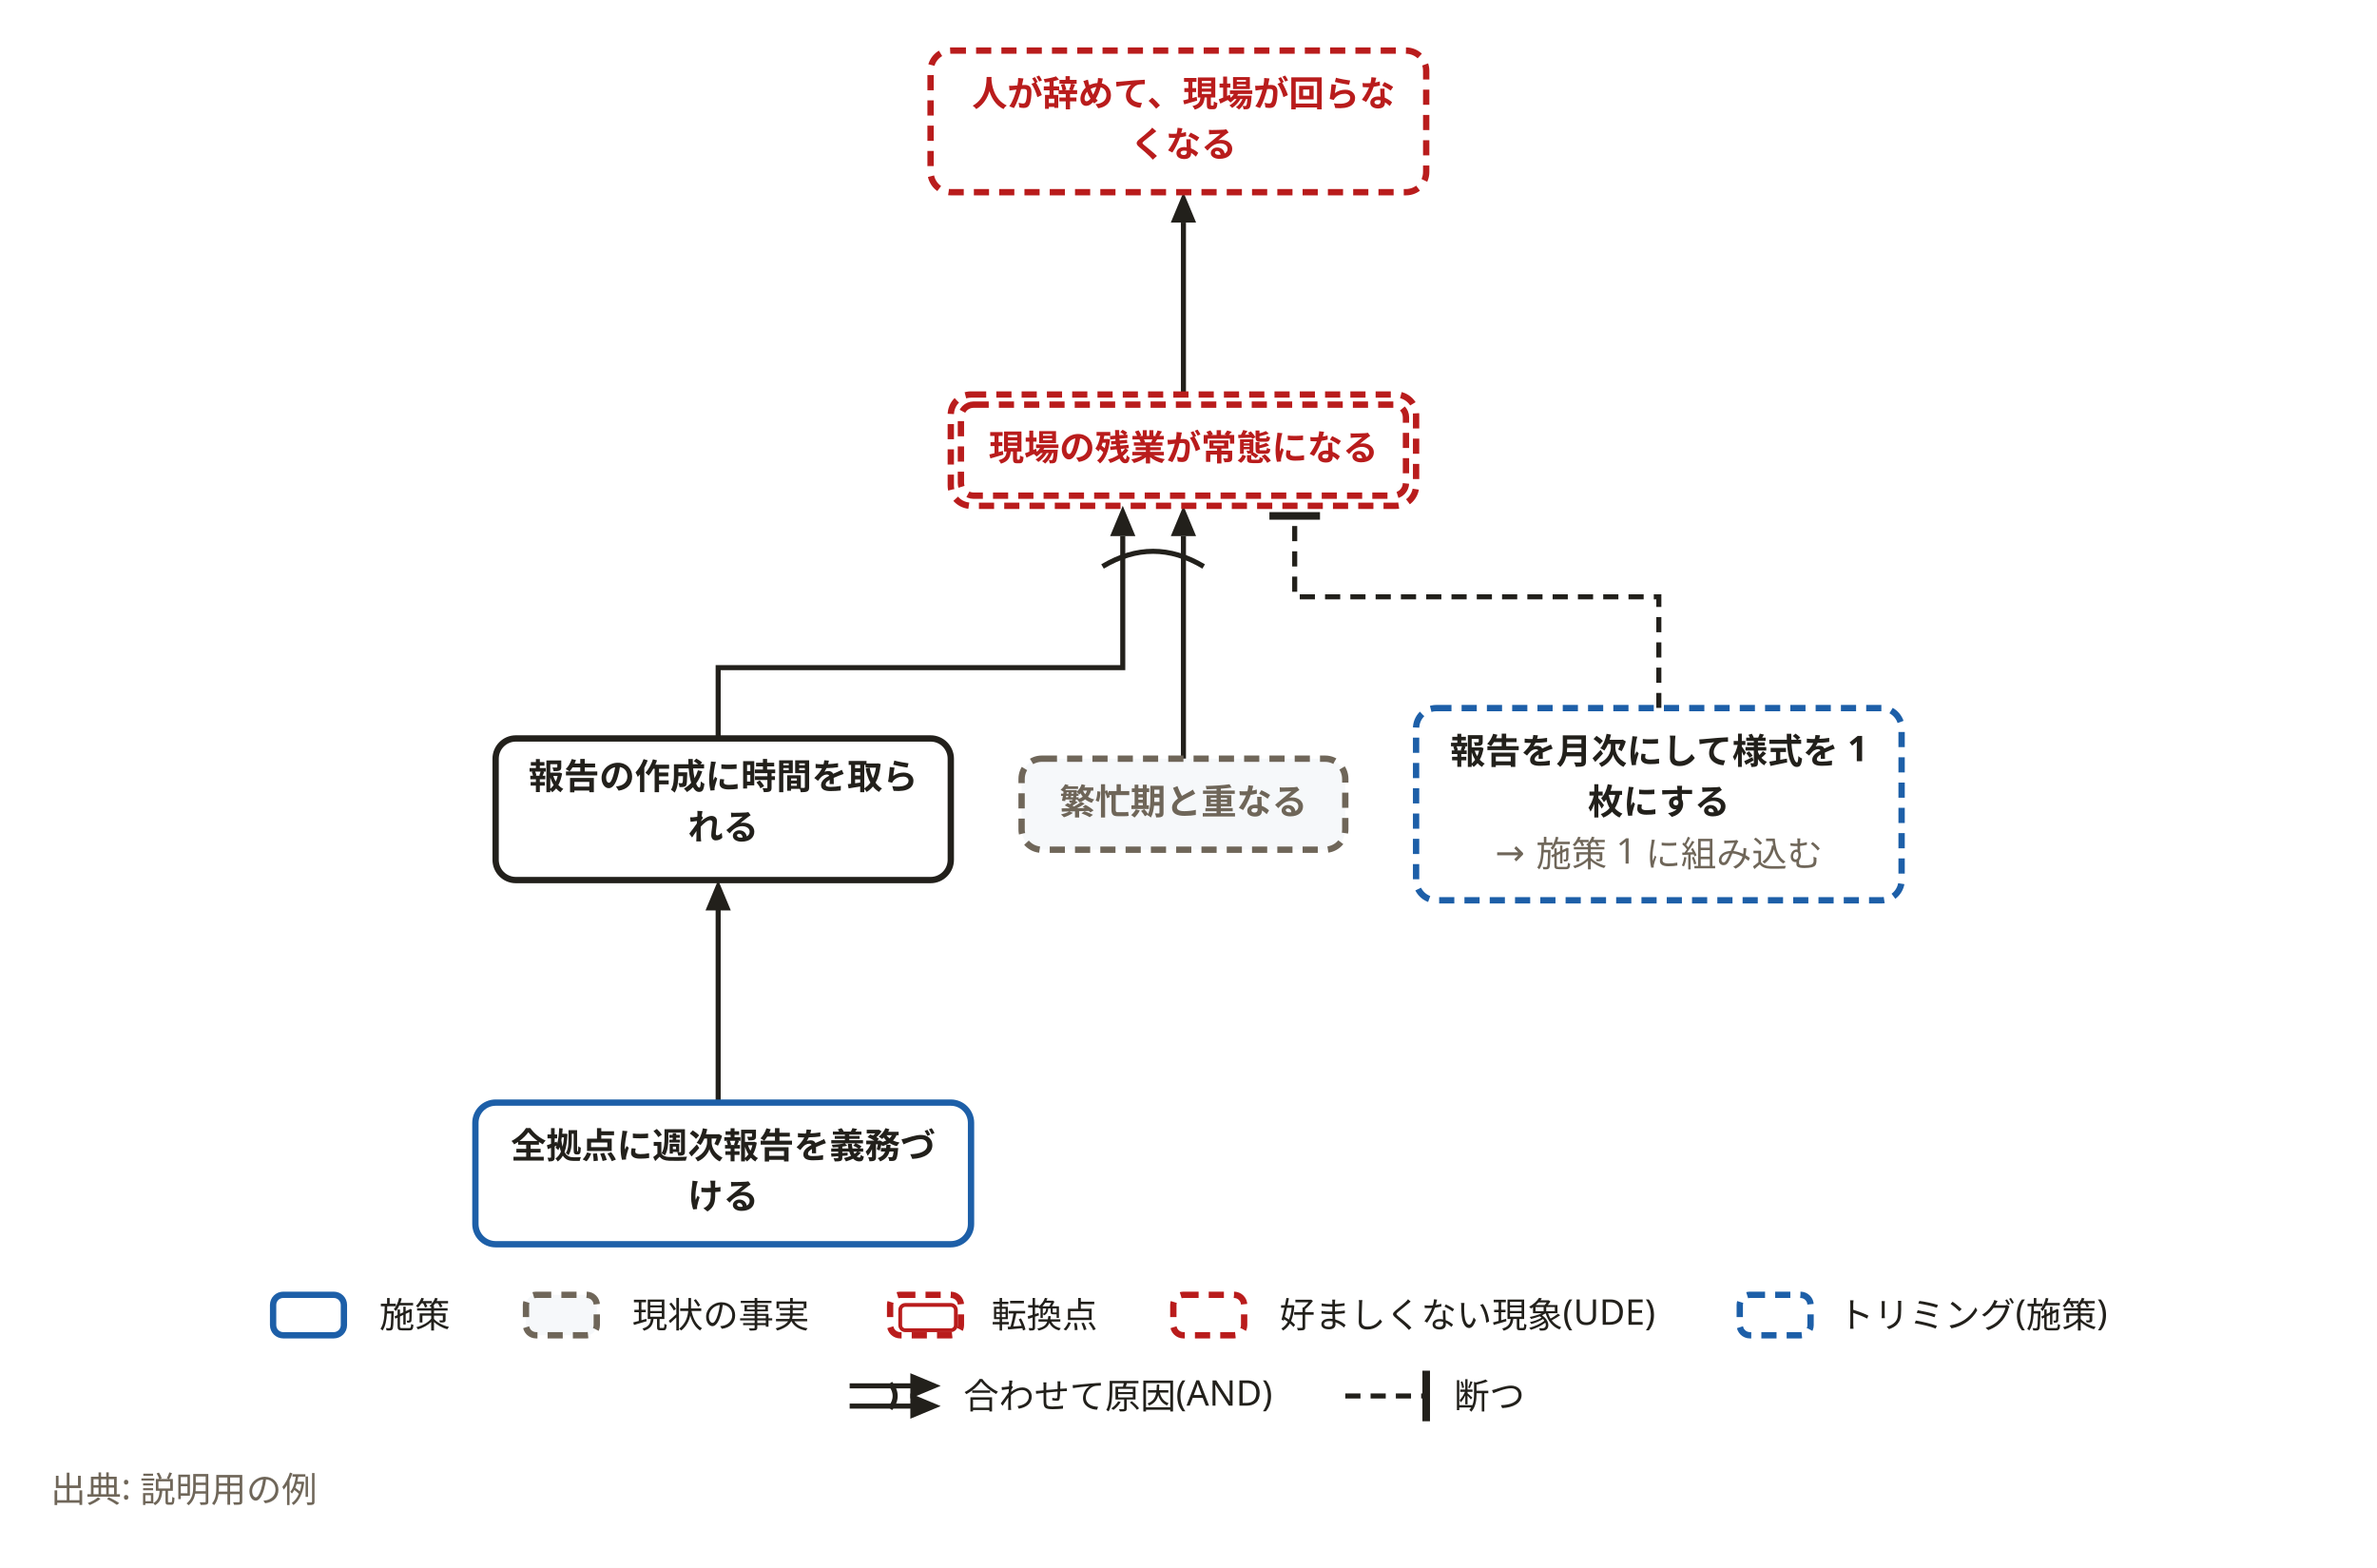
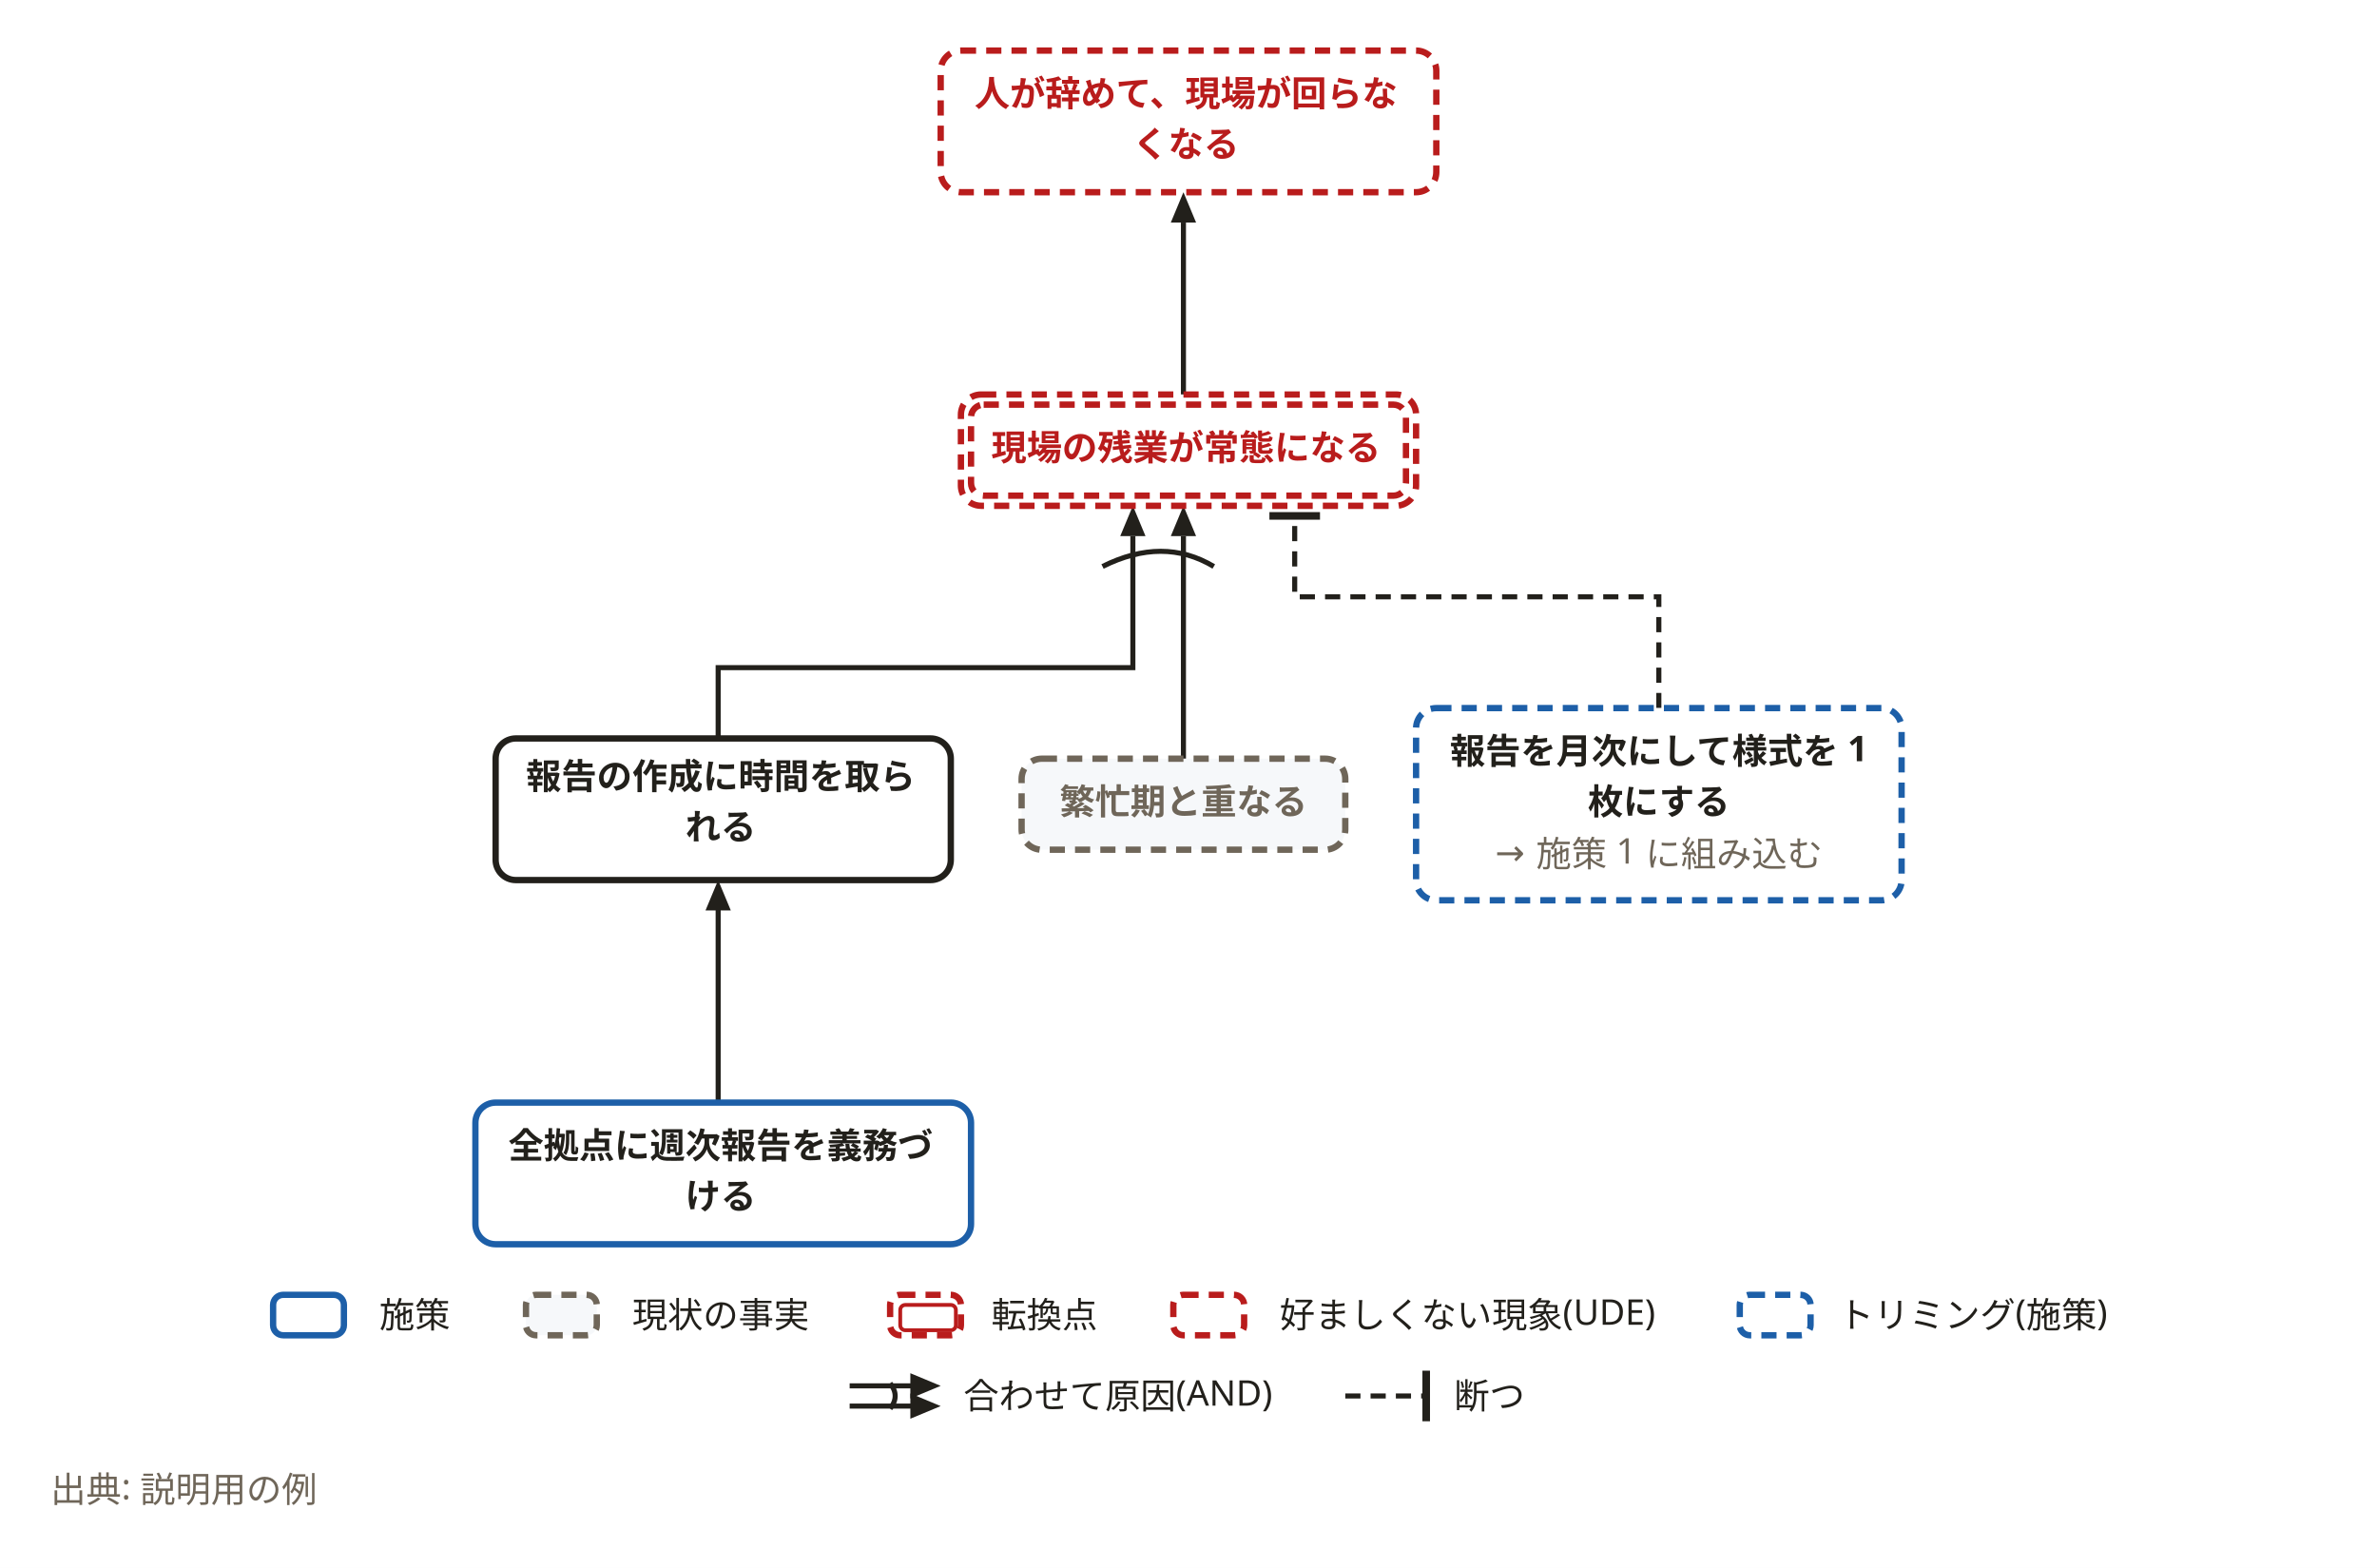
<svg xmlns="http://www.w3.org/2000/svg" width="940" height="620" viewBox="0 0 940 620" role="img" aria-labelledby="svg-title">
  <style>
    text { font-family: 'Hiragino Sans','Hiragino Kaku Gothic ProN','Yu Gothic','YuGothic',Meiryo,'Noto Sans JP',sans-serif; }
    .emoji { font-family: 'Noto Color Emoji','Segoe UI Emoji',sans-serif; }
  </style>
  <rect x="0" y="0" width="940" height="620" fill="#ffffff" />
  <path d="M284,436 L284,356" fill="none" stroke="#22201b" stroke-width="2" />
  <path d="M284,348 L289,360 L279,360 z" fill="#22201b" />
-   <path d="M284,292 L284,264 L444,264 L444,212" fill="none" stroke="#22201b" stroke-width="2" />
-   <path d="M444,200 L449,212 L439,212 z" fill="#22201b" />
+   <path d="M284,292 L284,264 L448,264 L448,212" fill="none" stroke="#22201b" stroke-width="2" />
+   <path d="M448,200 L453,212 L443,212 z" fill="#22201b" />
  <path d="M468,300 L468,212" fill="none" stroke="#22201b" stroke-width="2" />
  <path d="M468,200 L473,212 L463,212 z" fill="#22201b" />
  <path d="M468,156 L468,88" fill="none" stroke="#22201b" stroke-width="2" />
  <path d="M468,76 L473,88 L463,88 z" fill="#22201b" />
  <path d="M656,280 L656,236 L512,236 L512,204" fill="none" stroke="#22201b" stroke-width="2" stroke-dasharray="6,4" />
  <path d="M522,204 L502,204" fill="none" stroke="#22201b" stroke-width="3" />
-   <path d="M436,224 Q456,212 476,224" fill="none" stroke="#22201b" stroke-width="2" />
+   <path d="M436,224 Q460,212 480,224" fill="none" stroke="#22201b" stroke-width="2" />
  <rect x="188" y="436" width="196" height="56" rx="8" fill="#ffffff" stroke="#1d5fa8" stroke-width="2.5" />
  <rect x="196" y="292" width="180" height="56" rx="8" fill="#ffffff" stroke="#22201b" stroke-width="2.5" />
  <rect x="404" y="300" width="128" height="36" rx="8" fill="#f6f8fa" stroke="#6f6659" stroke-width="2.5" stroke-dasharray="6,4" />
-   <rect x="376" y="156" width="184" height="44" rx="8" fill="#ffffff" stroke="#b91c1c" stroke-width="2.5" stroke-dasharray="6,4" />
-   <rect x="380" y="160" width="176" height="36" rx="5" fill="#ffffff" stroke="#b91c1c" stroke-width="2.5" stroke-dasharray="6,4" />
-   <rect x="368" y="20" width="196" height="56" rx="8" fill="#ffffff" stroke="#b91c1c" stroke-width="2.5" stroke-dasharray="6,4" />
+   <rect x="380" y="156" width="180" height="44" rx="8" fill="#ffffff" stroke="#b91c1c" stroke-width="2.5" stroke-dasharray="6,4" />
+   <rect x="384" y="160" width="172" height="36" rx="5" fill="#ffffff" stroke="#b91c1c" stroke-width="2.5" stroke-dasharray="6,4" />
+   <rect x="372" y="20" width="196" height="56" rx="8" fill="#ffffff" stroke="#b91c1c" stroke-width="2.5" stroke-dasharray="6,4" />
  <rect x="560" y="280" width="192" height="76" rx="8" fill="#ffffff" stroke="#1d5fa8" stroke-width="2.5" stroke-dasharray="6,4" />
-   <text x="286" y="458" text-anchor="middle" font-size="14" font-weight="700" fill="#22201b">全拠点に週次報告を義務づ</text>
-   <text x="286" y="478" text-anchor="middle" font-size="14" font-weight="700" fill="#22201b">ける</text>
-   <text x="286" y="312" text-anchor="middle" font-size="14" font-weight="700" fill="#22201b">報告の作成に時間を取ら</text>
-   <text x="286" y="332" text-anchor="middle" font-size="14" font-weight="700" fill="#22201b">れる</text>
+   <text x="285" y="458" text-anchor="middle" font-size="14" font-weight="700" fill="#22201b">全拠点に週次報告を義務づ</text>
+   <text x="285" y="478" text-anchor="middle" font-size="14" font-weight="700" fill="#22201b">ける</text>
+   <text x="285" y="312" text-anchor="middle" font-size="14" font-weight="700" fill="#22201b">報告の作成に時間を取ら</text>
+   <text x="285" y="332" text-anchor="middle" font-size="14" font-weight="700" fill="#22201b">れる</text>
  <text x="468" y="322" text-anchor="middle" font-size="14" font-weight="700" fill="#6f6659">繁忙期と重なる</text>
-   <text x="468" y="182" text-anchor="middle" font-size="14" font-weight="700" fill="#b91c1c">現場の残業が常態になる</text>
-   <text x="468" y="42" text-anchor="middle" font-size="14" font-weight="700" fill="#b91c1c">人が辞めて、現場が回らな</text>
-   <text x="468" y="62" text-anchor="middle" font-size="14" font-weight="700" fill="#b91c1c">くなる</text>
+   <text x="469" y="182" text-anchor="middle" font-size="14" font-weight="700" fill="#b91c1c">現場の残業が常態になる</text>
+   <text x="469" y="42" text-anchor="middle" font-size="14" font-weight="700" fill="#b91c1c">人が辞めて、現場が回らな</text>
+   <text x="469" y="62" text-anchor="middle" font-size="14" font-weight="700" fill="#b91c1c">くなる</text>
  <text x="656" y="302" text-anchor="middle" font-size="14" font-weight="700" fill="#22201b">報告を月次にして様式を 1</text>
  <text x="656" y="322" text-anchor="middle" font-size="14" font-weight="700" fill="#22201b">枚にする</text>
  <text x="656" y="342" text-anchor="middle" font-size="14" fill="#6f6659">→ 施策 1 に組み込む</text>
  <rect x="108" y="512" width="28" height="16" rx="4" fill="#ffffff" stroke="#1d5fa8" stroke-width="2.5" />
  <text x="150" y="525" font-size="14" fill="#22201b">施策</text>
  <rect x="208" y="512" width="28" height="16" rx="4" fill="#f6f8fa" stroke="#6f6659" stroke-width="2.5" stroke-dasharray="6,4" />
  <text x="250" y="525" font-size="14" fill="#22201b">現状の事実</text>
  <rect x="352" y="512" width="28" height="16" rx="4" fill="#ffffff" stroke="#b91c1c" stroke-width="2.5" stroke-dasharray="6,4" />
  <rect x="356" y="516" width="22" height="10" rx="2" fill="#ffffff" stroke="#b91c1c" stroke-width="1.5" />
  <text x="392" y="525" font-size="14" fill="#22201b">転換点</text>
  <rect x="464" y="512" width="28" height="16" rx="4" fill="#ffffff" stroke="#b91c1c" stroke-width="2.5" stroke-dasharray="6,4" />
  <text x="506" y="525" font-size="14" fill="#22201b">好ましくない現象(UDE)</text>
  <rect x="688" y="512" width="28" height="16" rx="4" fill="#ffffff" stroke="#1d5fa8" stroke-width="2.5" stroke-dasharray="6,4" />
  <text x="727" y="525" font-size="14" fill="#22201b">トリミング(施策)</text>
  <path d="M336,548 L364,548" fill="none" stroke="#22201b" stroke-width="2" />
  <path d="M372,548 L360,553 L360,543 z" fill="#22201b" />
  <path d="M336,556 L364,556" fill="none" stroke="#22201b" stroke-width="2" />
  <path d="M372,556 L360,561 L360,551 z" fill="#22201b" />
  <path d="M352,547 Q356,552 352,557" fill="none" stroke="#22201b" stroke-width="2" />
  <text x="381" y="557" font-size="14" fill="#22201b">合わせて原因(AND)</text>
  <path d="M532,552 L564,552" fill="none" stroke="#22201b" stroke-width="2" stroke-dasharray="6,4" />
  <path d="M564,562 L564,542" fill="none" stroke="#22201b" stroke-width="3" />
  <text x="575" y="557" font-size="14" fill="#22201b">断つ</text>
  <text x="20" y="594" font-size="14" font-weight="400" fill="#6f6659">出典: 説明用の例</text>
</svg>
